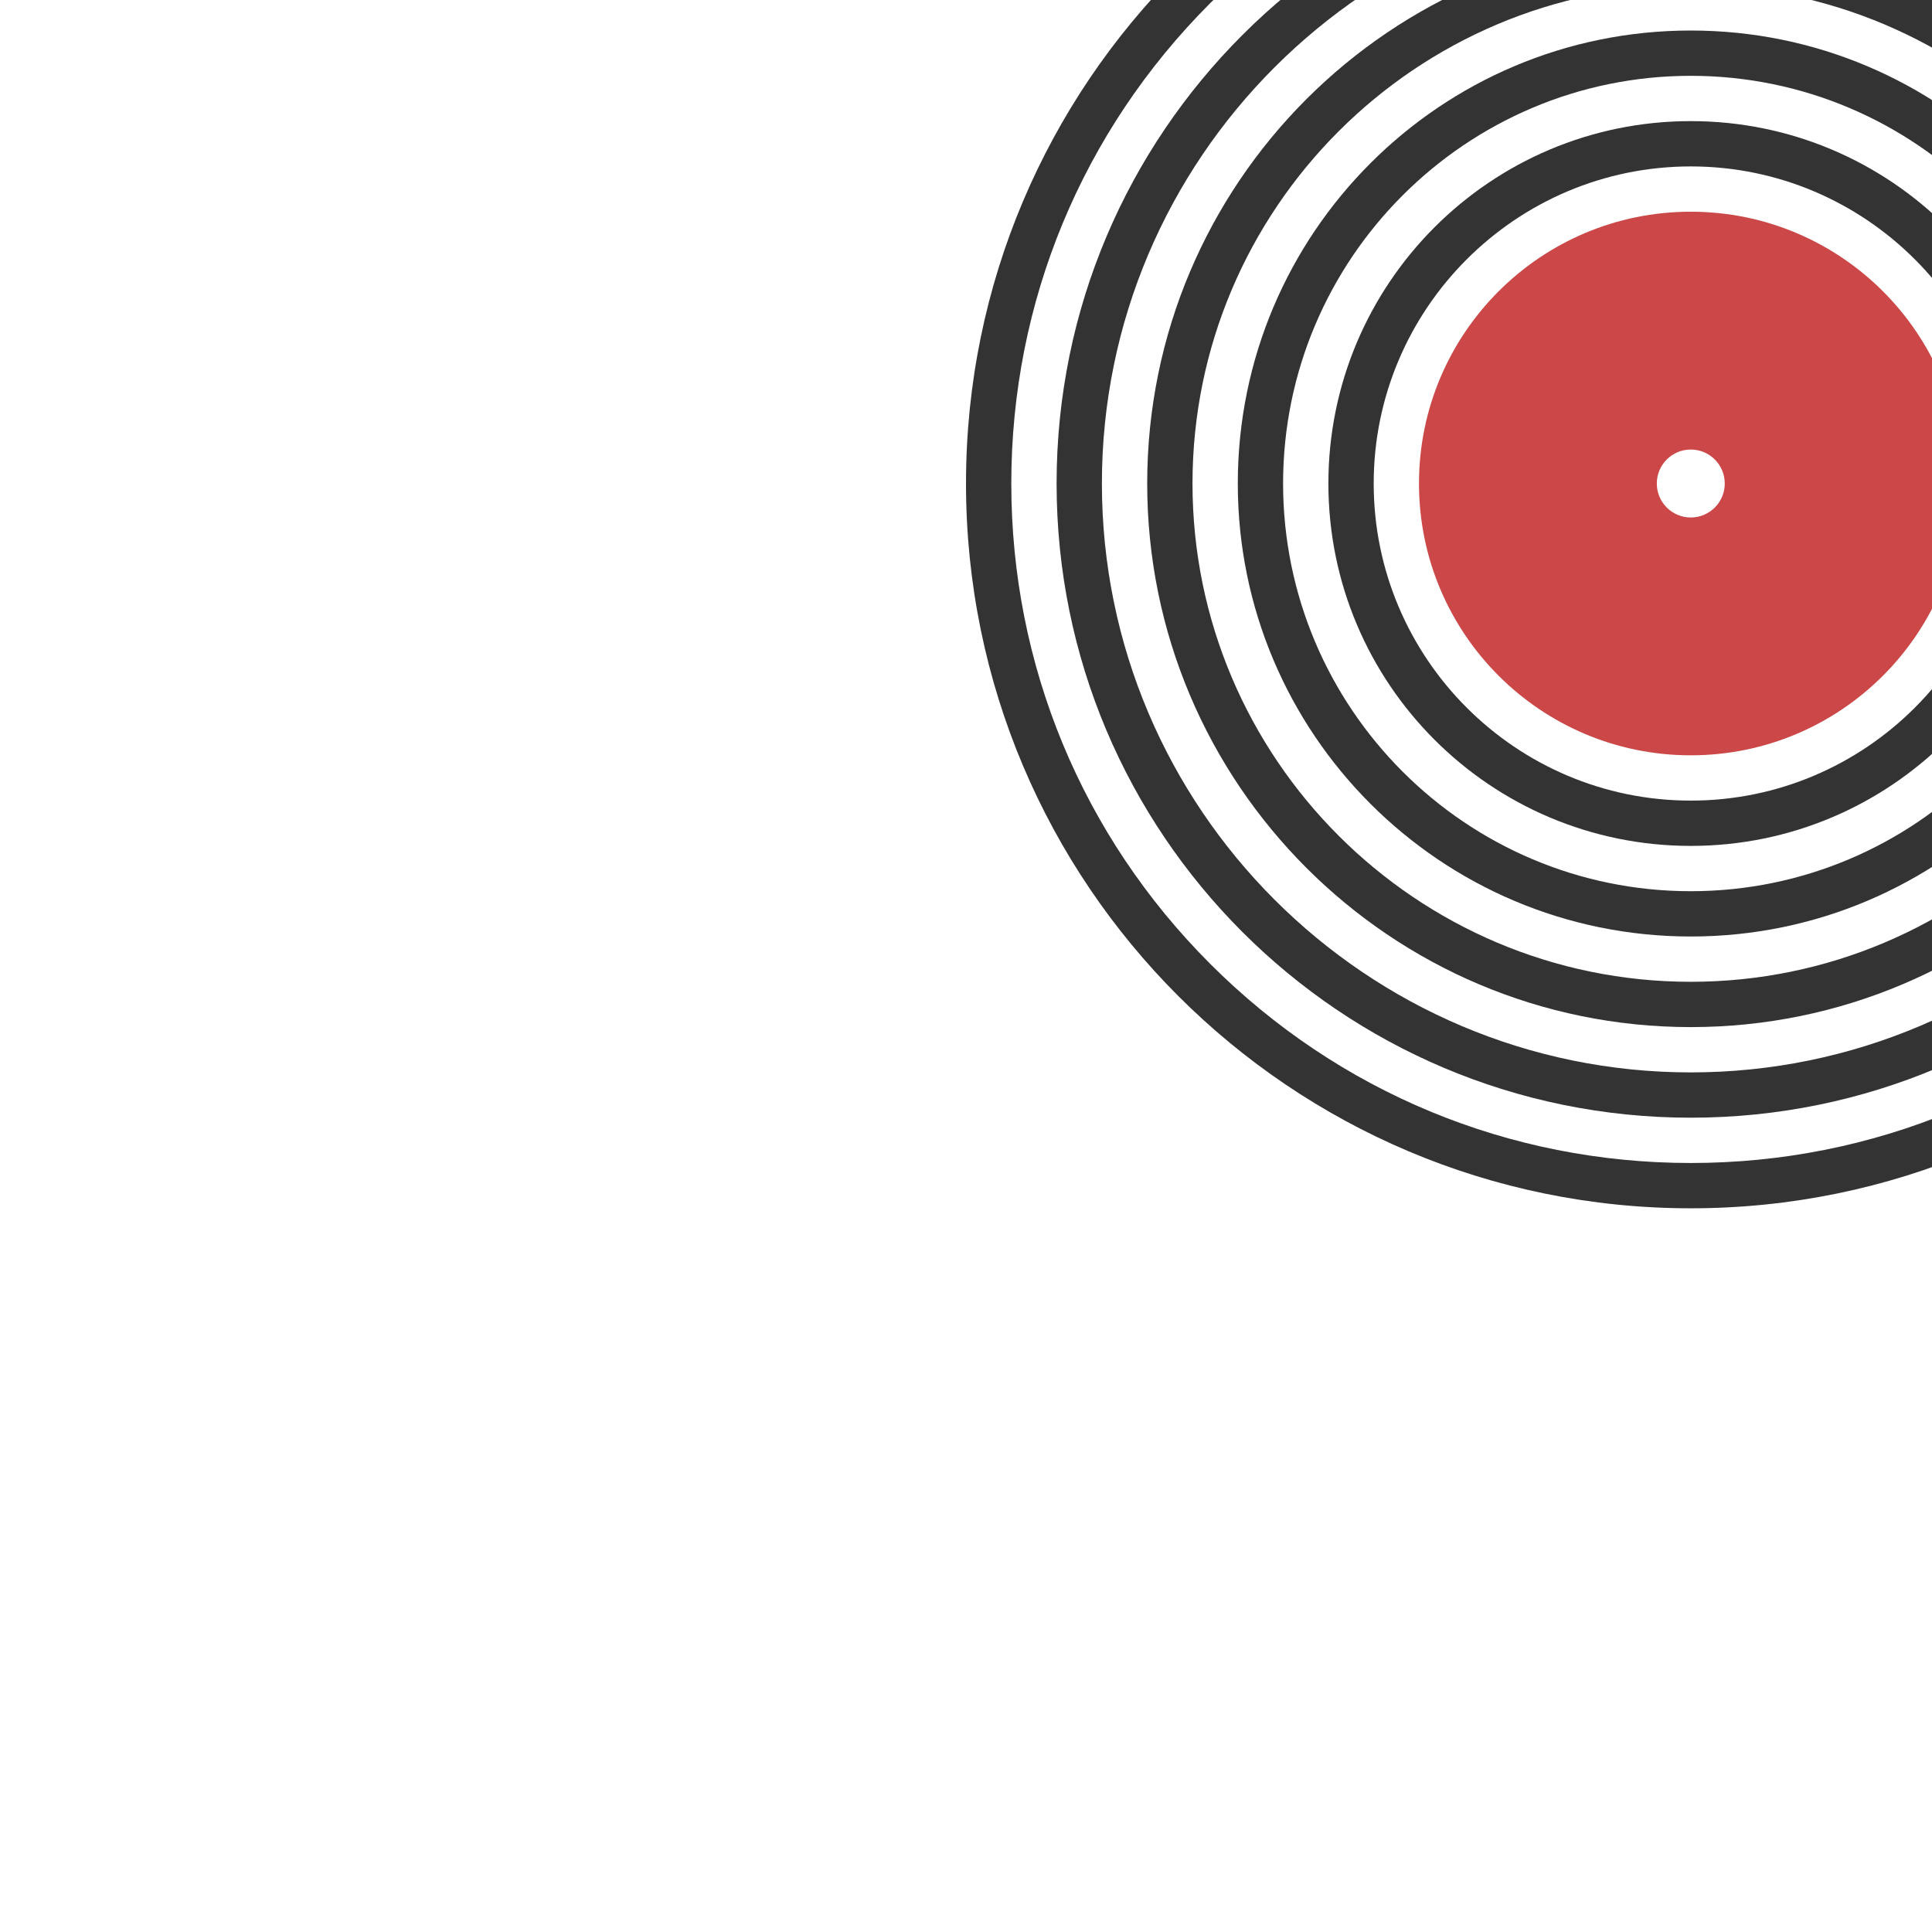
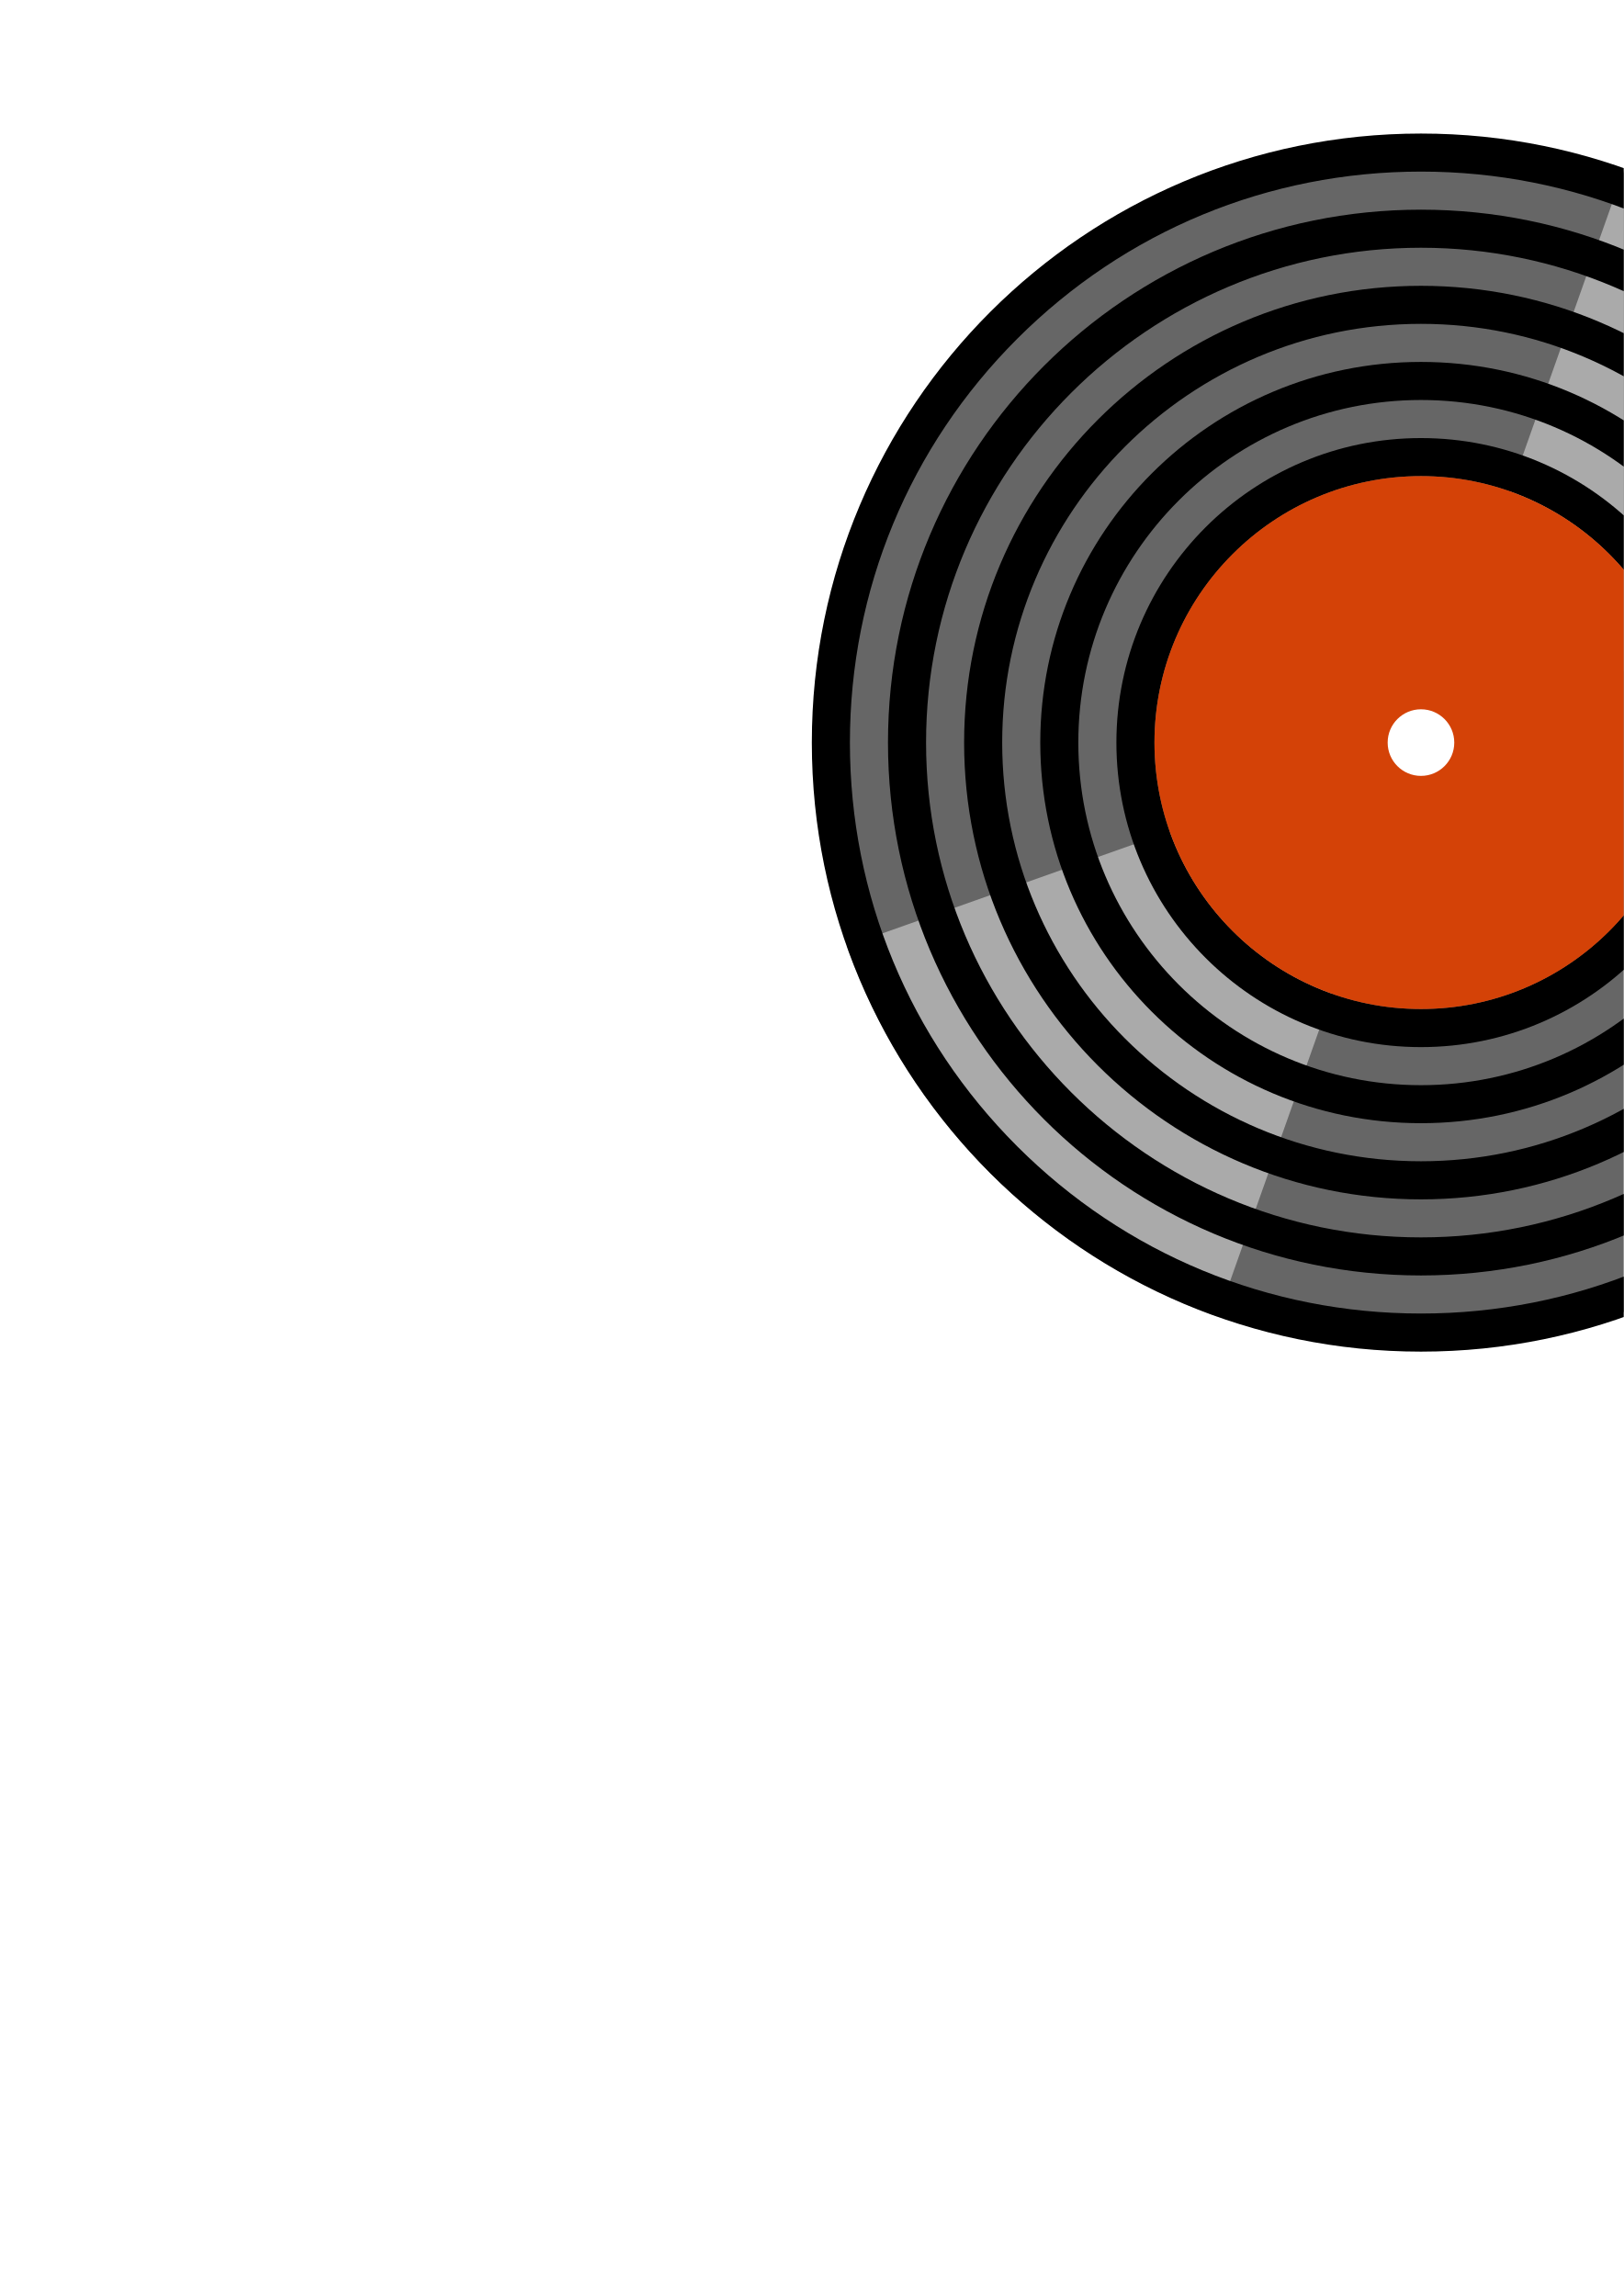
- <svg xmlns="http://www.w3.org/2000/svg" width="100%" height="100%" viewBox="0 0 1200 1200" version="1.1" xml:space="preserve" style="fill-rule:evenodd;clip-rule:evenodd;stroke-linejoin:round;stroke-miterlimit:2;">
-   <g transform="matrix(1.13252,0,0,1.13252,600,-149.859)">
-     <g id="Layer_1-2">
-       <g>
-         <path d="M397.5,24.844C497.04,24.844 590.622,63.607 661.008,133.992C731.393,204.378 770.156,297.96 770.156,397.5C770.156,497.04 731.393,590.623 661.008,661.008C590.622,731.393 497.04,770.156 397.5,770.156C297.96,770.156 204.378,731.393 133.992,661.008C63.607,590.622 24.844,497.04 24.844,397.5C24.844,297.96 63.607,204.378 133.992,133.992C204.378,63.607 297.96,24.844 397.5,24.844M397.5,0C177.967,0 0,177.967 0,397.5C0,617.033 177.967,795 397.5,795C617.033,795 795,617.033 795,397.5C795,177.967 617.033,0 397.5,0Z" style="fill:rgb(51,51,51);fill-rule:nonzero;" />
-         <path d="M397.5,248.438C315.175,248.438 248.438,315.175 248.438,397.5C248.438,479.825 315.175,546.563 397.5,546.563C479.825,546.563 546.563,479.825 546.563,397.5C546.563,315.175 479.825,248.438 397.5,248.438ZM397.5,416.133C387.21,416.133 378.867,407.791 378.867,397.5C378.867,387.21 387.21,378.867 397.5,378.867C407.791,378.867 416.133,387.21 416.133,397.5C416.133,407.791 407.791,416.133 397.5,416.133Z" style="fill:rgb(204,71,71);fill-rule:nonzero;" />
-         <path d="M397.5,74.531C575.586,74.531 720.469,219.414 720.469,397.5C720.469,575.586 575.586,720.469 397.5,720.469C219.414,720.469 74.531,575.586 74.531,397.5C74.531,219.414 219.414,74.531 397.5,74.531M397.5,49.687C205.409,49.687 49.688,205.409 49.688,397.5C49.688,589.591 205.409,745.312 397.5,745.312C589.591,745.312 745.313,589.592 745.313,397.5C745.313,205.408 589.592,49.688 397.5,49.688L397.5,49.687Z" style="fill:rgb(51,51,51);fill-rule:nonzero;" />
-         <path d="M397.5,124.219C548.188,124.219 670.781,246.812 670.781,397.5C670.781,548.188 548.188,670.781 397.5,670.781C246.812,670.781 124.219,548.188 124.219,397.5C124.219,246.812 246.812,124.219 397.5,124.219M397.5,99.375C232.85,99.375 99.375,232.85 99.375,397.5C99.375,562.15 232.85,695.625 397.5,695.625C562.15,695.625 695.625,562.15 695.625,397.5C695.625,232.85 562.15,99.375 397.5,99.375Z" style="fill:rgb(51,51,51);fill-rule:nonzero;" />
-         <path d="M397.5,173.906C520.79,173.906 621.094,274.21 621.094,397.5C621.094,520.79 520.79,621.094 397.5,621.094C274.21,621.094 173.906,520.79 173.906,397.5C173.906,274.21 274.21,173.906 397.5,173.906M397.5,149.063C260.292,149.063 149.063,260.292 149.063,397.5C149.063,534.708 260.292,645.938 397.5,645.938C534.708,645.938 645.938,534.708 645.938,397.5C645.938,260.292 534.709,149.063 397.5,149.063Z" style="fill:rgb(51,51,51);fill-rule:nonzero;" />
-         <path d="M397.5,223.594C493.392,223.594 571.406,301.608 571.406,397.5C571.406,493.392 493.392,571.406 397.5,571.406C301.608,571.406 223.594,493.392 223.594,397.5C223.594,301.608 301.608,223.594 397.5,223.594M397.5,198.75C287.734,198.75 198.75,287.734 198.75,397.5C198.75,507.267 287.734,596.25 397.5,596.25C507.267,596.25 596.25,507.267 596.25,397.5C596.25,287.734 507.267,198.75 397.5,198.75Z" style="fill:rgb(51,51,51);fill-rule:nonzero;" />
+ <svg xmlns="http://www.w3.org/2000/svg" id="mask" viewBox="0 0 595.28 841.89">
+   <defs>
+     <style>
+       .cls-1 {
+         fill: none;
+       }
+ 
+       .cls-2 {
+         fill: #aaa;
+       }
+ 
+       .cls-3 {
+         fill: #666;
+       }
+ 
+       .cls-4 {
+         fill: #d44207;
+       }
+ 
+       .cls-5 {
+         clip-path: url(#clippath);
+       }
+     </style>
+     <clipPath id="clippath">
+       <rect id="mask-2" data-name="mask" class="cls-1" width="595.28" height="841.89" />
+     </clipPath>
+   </defs>
+   <g class="cls-5">
+     <g id="logo_drk">
+       <g id="logo">
+         <path id="base" class="cls-3" d="M520.95,50.71c-122.37,0-221.57,99.2-221.57,221.57s99.2,221.57,221.57,221.57,221.57-99.2,221.57-221.57-99.2-221.57-221.57-221.57ZM520.95,293.53c-11.73,0-21.24-9.51-21.24-21.24s9.51-21.24,21.24-21.24,21.24,9.51,21.24,21.24-9.51,21.24-21.24,21.24Z" />
+         <g id="shine">
+           <path class="cls-2" d="M513.84,292.35l-67.5,190.48c-31.65-11.22-60.03-29.38-83.29-52.64-23.27-23.27-41.42-51.64-52.64-83.31l190.46-67.48c2.15,6.02,6.93,10.82,12.96,12.95Z" />
+         </g>
+         <g id="shine-2" data-name="shine">
+           <path class="cls-2" d="M528.07,252.21l67.5-190.48c31.65,11.22,60.03,29.38,83.29,52.64,23.27,23.27,41.42,51.64,52.64,83.31l-190.46,67.48c-2.15-6.02-6.93-10.82-12.96-12.95Z" />
+         </g>
+         <path id="groove5" d="M520.95,62.92c55.92,0,108.5,21.78,148.04,61.32,39.54,39.54,61.32,92.12,61.32,148.04s-21.78,108.5-61.32,148.04c-39.54,39.54-92.12,61.32-148.04,61.32s-108.5-21.78-148.04-61.32c-39.54-39.54-61.32-92.12-61.32-148.04s21.78-108.5,61.32-148.04c39.54-39.54,92.12-61.32,148.04-61.32M520.95,48.97c-123.33,0-223.32,99.98-223.32,223.32s99.98,223.32,223.32,223.32,223.32-99.98,223.32-223.32-99.98-223.32-223.32-223.32h0Z" />
+         <path id="groove4" d="M520.95,90.84c100.05,0,181.44,81.4,181.44,181.44s-81.4,181.44-181.44,181.44-181.44-81.4-181.44-181.44,81.4-181.44,181.44-181.44h0ZM520.95,76.88c-107.92,0-195.4,87.48-195.4,195.4s87.48,195.4,195.4,195.4,195.4-87.48,195.4-195.4-87.48-195.4-195.4-195.4h0Z" />
+         <path id="groove3" d="M520.95,118.75c84.66,0,153.53,68.87,153.53,153.53s-68.87,153.53-153.53,153.53-153.53-68.87-153.53-153.53,68.87-153.53,153.53-153.53h0ZM520.95,104.8c-92.5,0-167.49,74.99-167.49,167.49s74.99,167.49,167.49,167.49,167.49-74.99,167.49-167.49-74.99-167.49-167.49-167.49h0Z" />
+         <path id="groove2" d="M520.95,146.67c69.26,0,125.62,56.35,125.62,125.62s-56.35,125.62-125.62,125.62-125.62-56.35-125.62-125.62,56.35-125.62,125.62-125.62h0ZM520.95,132.71c-77.08,0-139.57,62.49-139.57,139.57s62.49,139.57,139.57,139.57,139.57-62.49,139.57-139.57-62.49-139.57-139.57-139.57h0Z" />
+         <path id="groove1" d="M520.95,174.58c53.87,0,97.7,43.83,97.7,97.7s-43.83,97.7-97.7,97.7-97.7-43.83-97.7-97.7,43.83-97.7,97.7-97.7h0ZM520.95,160.63c-61.67,0-111.66,49.99-111.66,111.66s49.99,111.66,111.66,111.66,111.66-49.99,111.66-111.66-49.99-111.66-111.66-111.66h0Z" />
+         <path id="center-label" class="cls-4" d="M520.95,174.58c-53.96,0-97.7,43.74-97.7,97.7s43.74,97.7,97.7,97.7,97.7-43.74,97.7-97.7-43.74-97.7-97.7-97.7ZM520.95,284.5c-6.74,0-12.21-5.47-12.21-12.21s5.47-12.21,12.21-12.21,12.21,5.47,12.21,12.21-5.47,12.21-12.21,12.21Z" />
      </g>
    </g>
  </g>
</svg>
